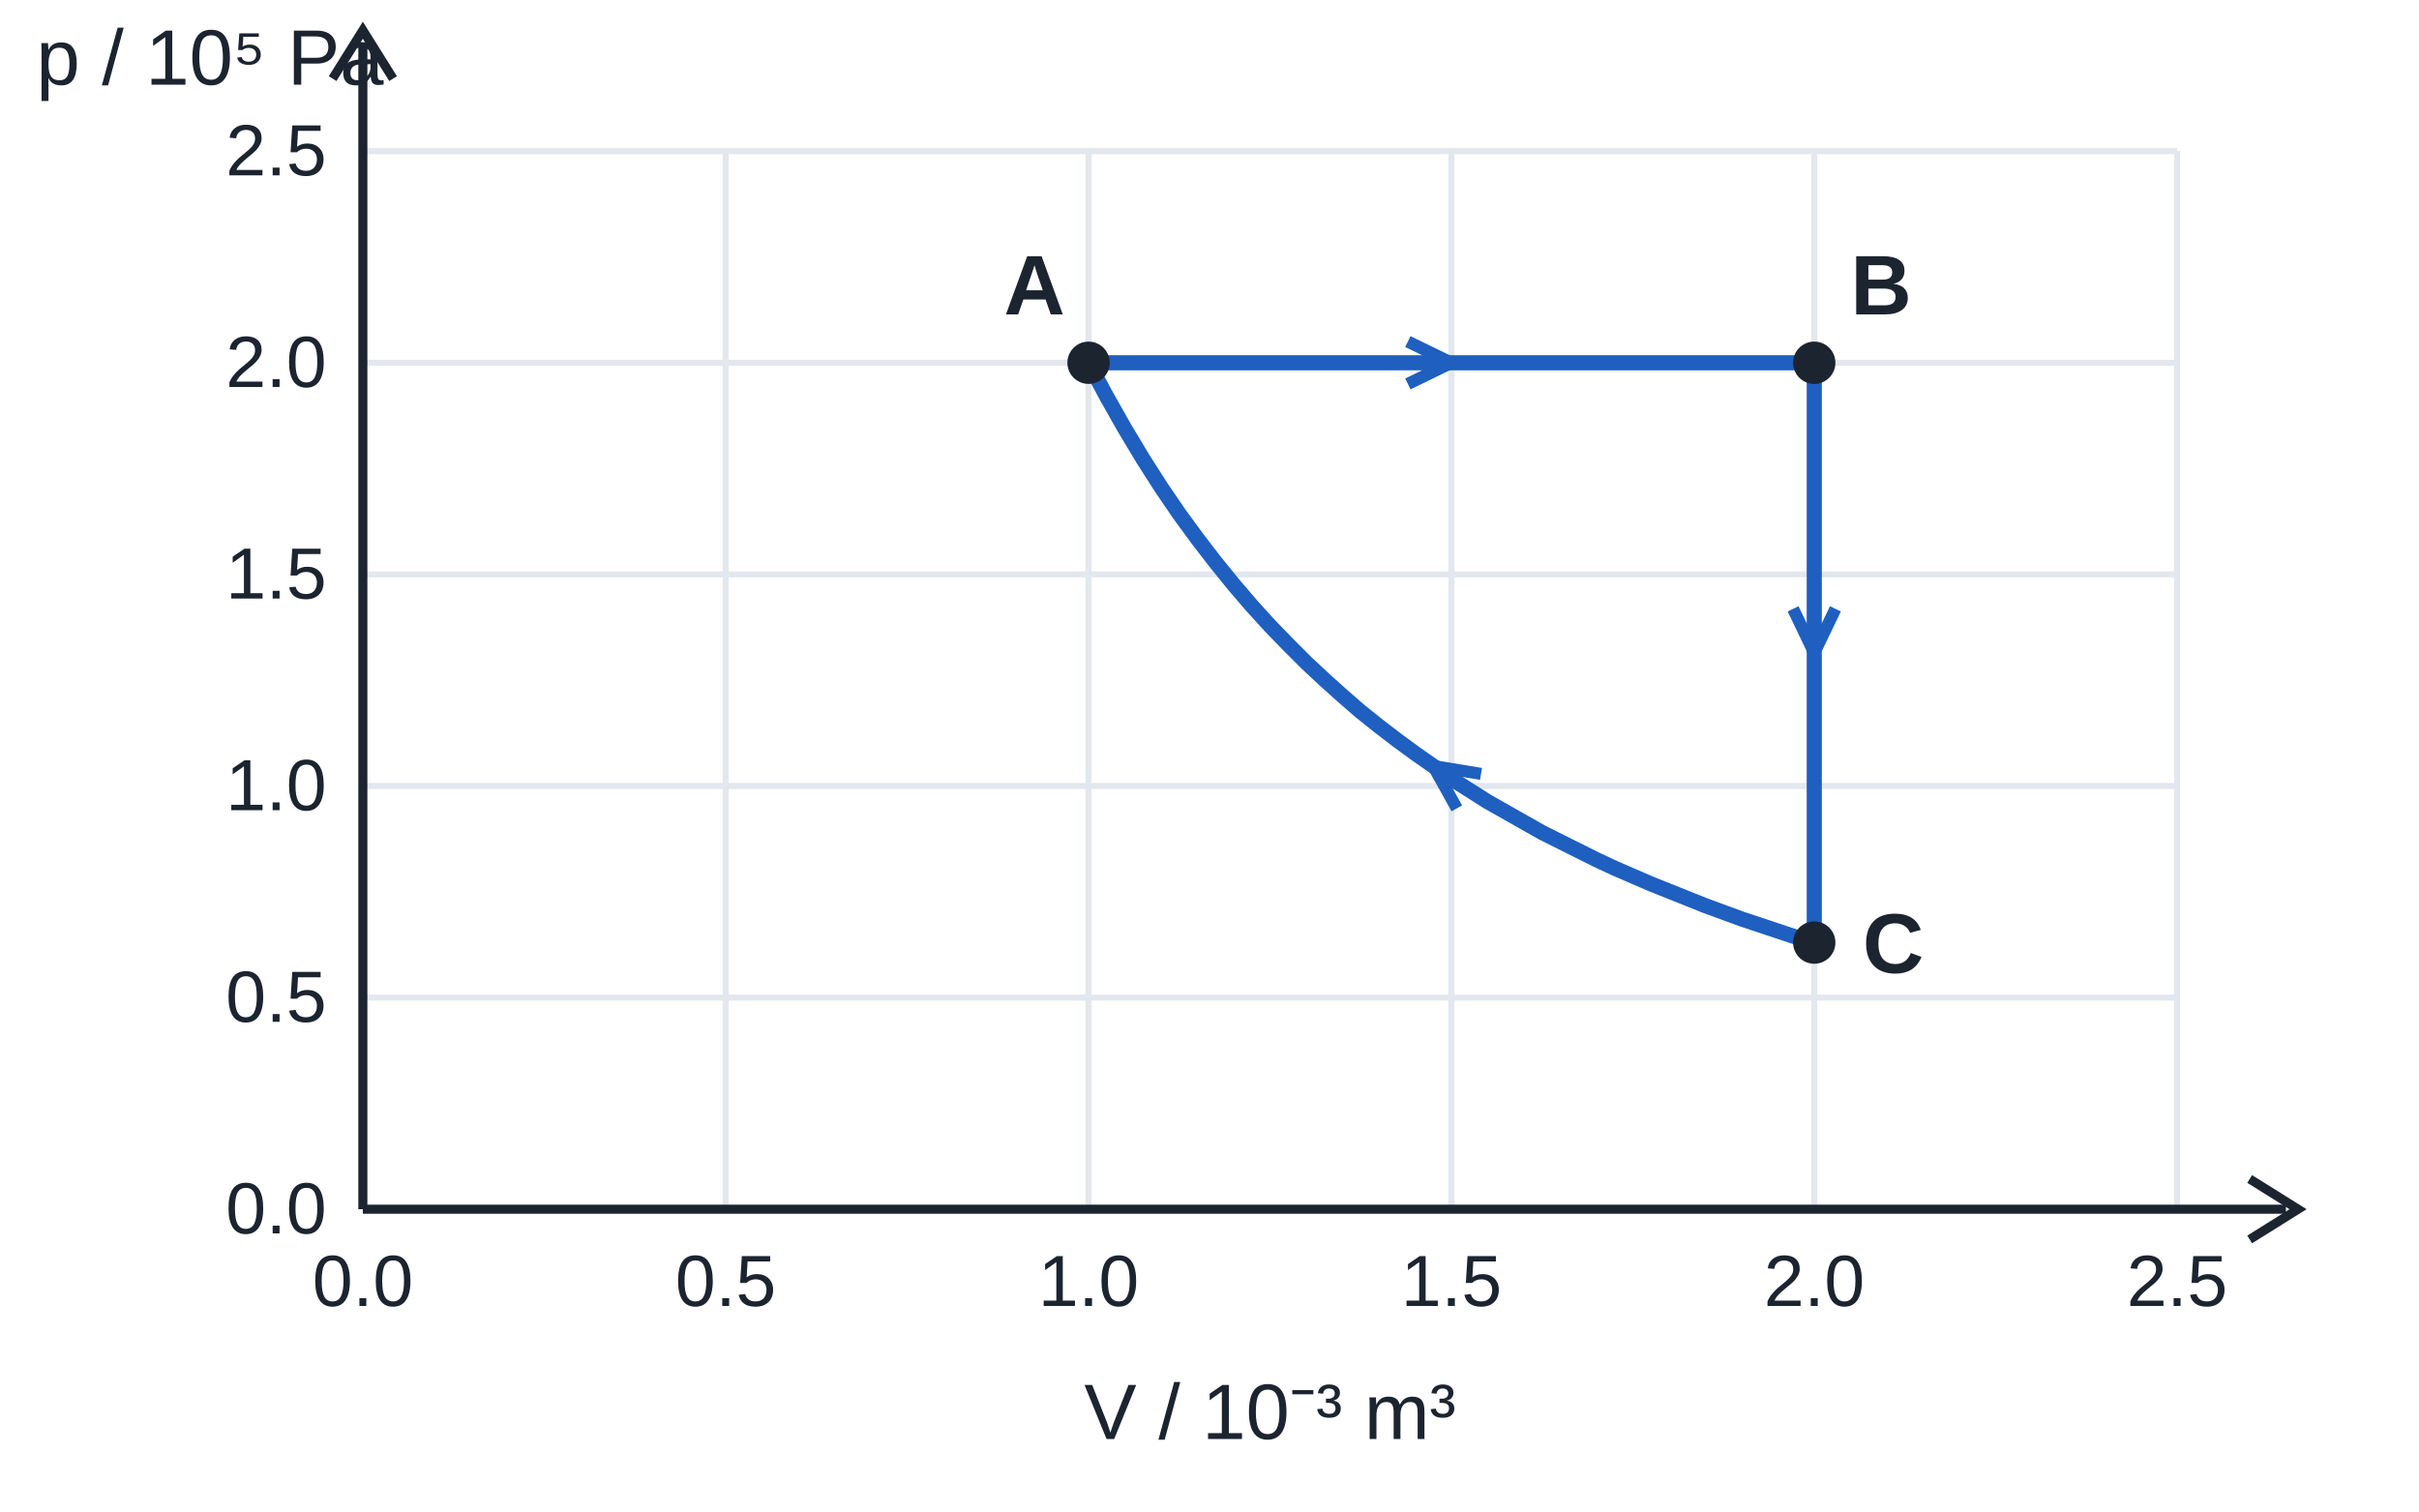
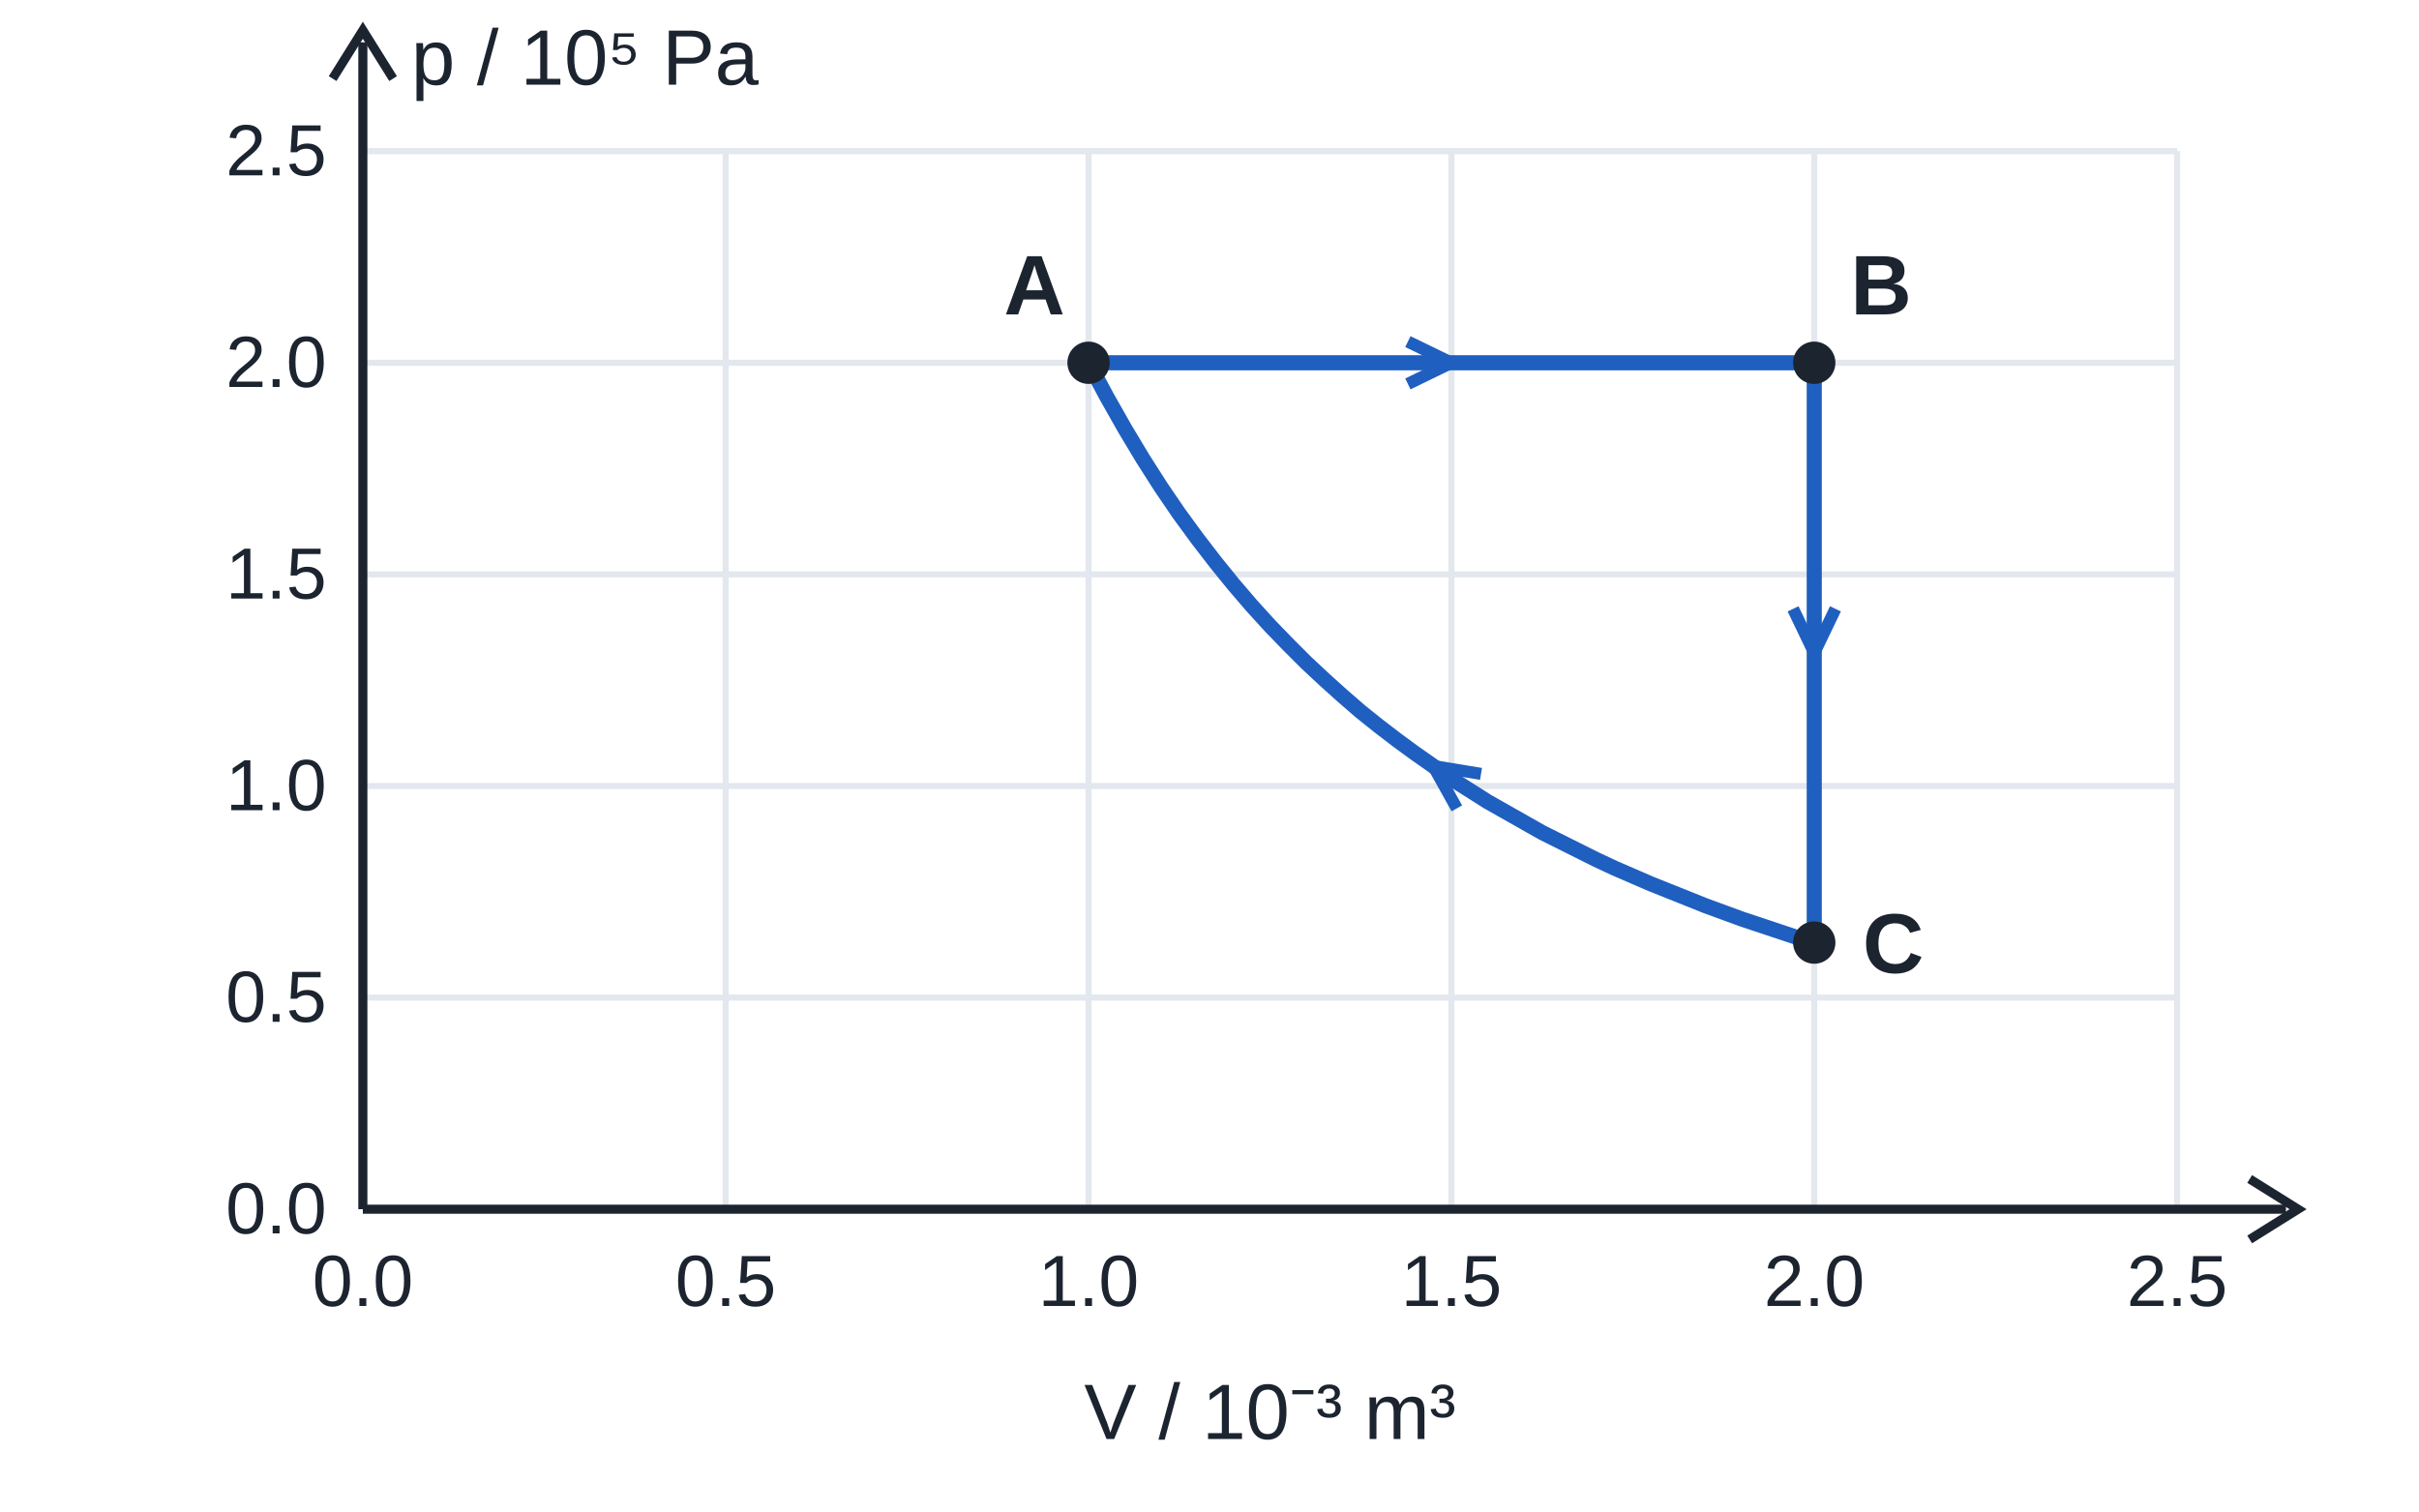
<svg xmlns="http://www.w3.org/2000/svg" viewBox="0 0 400 250" font-family="Arial, sans-serif" fill="#1c2430">
  <g stroke="#e3e7ee" stroke-width="1">
    <line x1="120.0" y1="200.0" x2="120.0" y2="25.0" />
    <line x1="180.0" y1="200.0" x2="180.0" y2="25.0" />
    <line x1="240.0" y1="200.0" x2="240.0" y2="25.0" />
    <line x1="300.0" y1="200.0" x2="300.0" y2="25.0" />
    <line x1="360.0" y1="200.0" x2="360.0" y2="25.0" />
    <line x1="60.0" y1="165.0" x2="360.0" y2="165.0" />
    <line x1="60.0" y1="130.0" x2="360.0" y2="130.0" />
    <line x1="60.0" y1="95.0" x2="360.0" y2="95.0" />
    <line x1="60.0" y1="60.0" x2="360.0" y2="60.0" />
    <line x1="60.0" y1="25.0" x2="360.0" y2="25.0" />
  </g>
  <g stroke="#1c2430" stroke-width="1.5" fill="none">
    <line x1="60.0" y1="200.0" x2="378" y2="200.0" />
    <line x1="60.0" y1="200.0" x2="60.0" y2="7" />
    <path d="M372 195 L380 200 L372 205" />
    <path d="M55 13 L60 5 L65 13" />
  </g>
  <g stroke="#1f5fbf" stroke-width="2.5" fill="none">
    <line x1="180.0" y1="60.0" x2="300.0" y2="60.0" />
    <line x1="300.0" y1="60.0" x2="300.0" y2="155.9" />
    <polyline points="300.0,155.9 297.0,155.0 294.0,154.0 291.0,153.0 288.0,152.0 285.0,150.9 282.0,149.8 279.0,148.6 276.0,147.4 273.0,146.2 270.0,144.9 267.0,143.6 264.0,142.2 261.0,140.7 258.0,139.2 255.0,137.7 252.0,136.0 249.0,134.3 246.0,132.6 243.0,130.7 240.0,128.8 237.0,126.7 234.0,124.6 231.0,122.4 228.0,120.1 225.0,117.7 222.0,115.1 219.0,112.4 216.0,109.6 213.0,106.6 210.0,103.5 207.0,100.2 204.0,96.7 201.0,93.0 198.0,89.1 195.0,85.0 192.0,80.6 189.0,75.9 186.0,70.9 183.0,65.6 180.0,60.0" />
  </g>
  <path d="M232.8 63.5 L240.0 60.0 L232.8 56.5" fill="none" stroke="#1f5fbf" stroke-width="2" />
  <path d="M296.5 100.7 L300.0 108.0 L303.5 100.7" fill="none" stroke="#1f5fbf" stroke-width="2" />
  <path d="M244.9 128.0 L237.0 126.7 L240.9 133.7" fill="none" stroke="#1f5fbf" stroke-width="2" />
  <g fill="#1c2430">
    <circle cx="180.0" cy="60.0" r="3.5" />
    <circle cx="300.0" cy="60.0" r="3.5" />
    <circle cx="300.0" cy="155.9" r="3.5" />
  </g>
  <text x="166" y="52" font-size="14" font-weight="bold">A</text>
  <text x="306" y="52" font-size="14" font-weight="bold">B</text>
  <text x="308" y="160.9" font-size="14" font-weight="bold">C</text>
  <text x="60.0" y="216" font-size="12" text-anchor="middle">0.0</text>
  <text x="120.0" y="216" font-size="12" text-anchor="middle">0.5</text>
  <text x="180.0" y="216" font-size="12" text-anchor="middle">1.0</text>
  <text x="240.0" y="216" font-size="12" text-anchor="middle">1.5</text>
  <text x="300.0" y="216" font-size="12" text-anchor="middle">2.0</text>
  <text x="360.0" y="216" font-size="12" text-anchor="middle">2.5</text>
  <text x="54" y="204" font-size="12" text-anchor="end">0.0</text>
  <text x="54" y="169" font-size="12" text-anchor="end">0.5</text>
  <text x="54" y="134" font-size="12" text-anchor="end">1.0</text>
  <text x="54" y="99" font-size="12" text-anchor="end">1.5</text>
  <text x="54" y="64" font-size="12" text-anchor="end">2.0</text>
  <text x="54" y="29" font-size="12" text-anchor="end">2.5</text>
  <text x="210.0" y="238" font-size="13" text-anchor="middle">V / 10⁻³ m³</text>
-   <text x="6" y="14" font-size="13">p / 10⁵ Pa</text>
+   <text x="68" y="14" font-size="13">p / 10⁵ Pa</text>
</svg>
